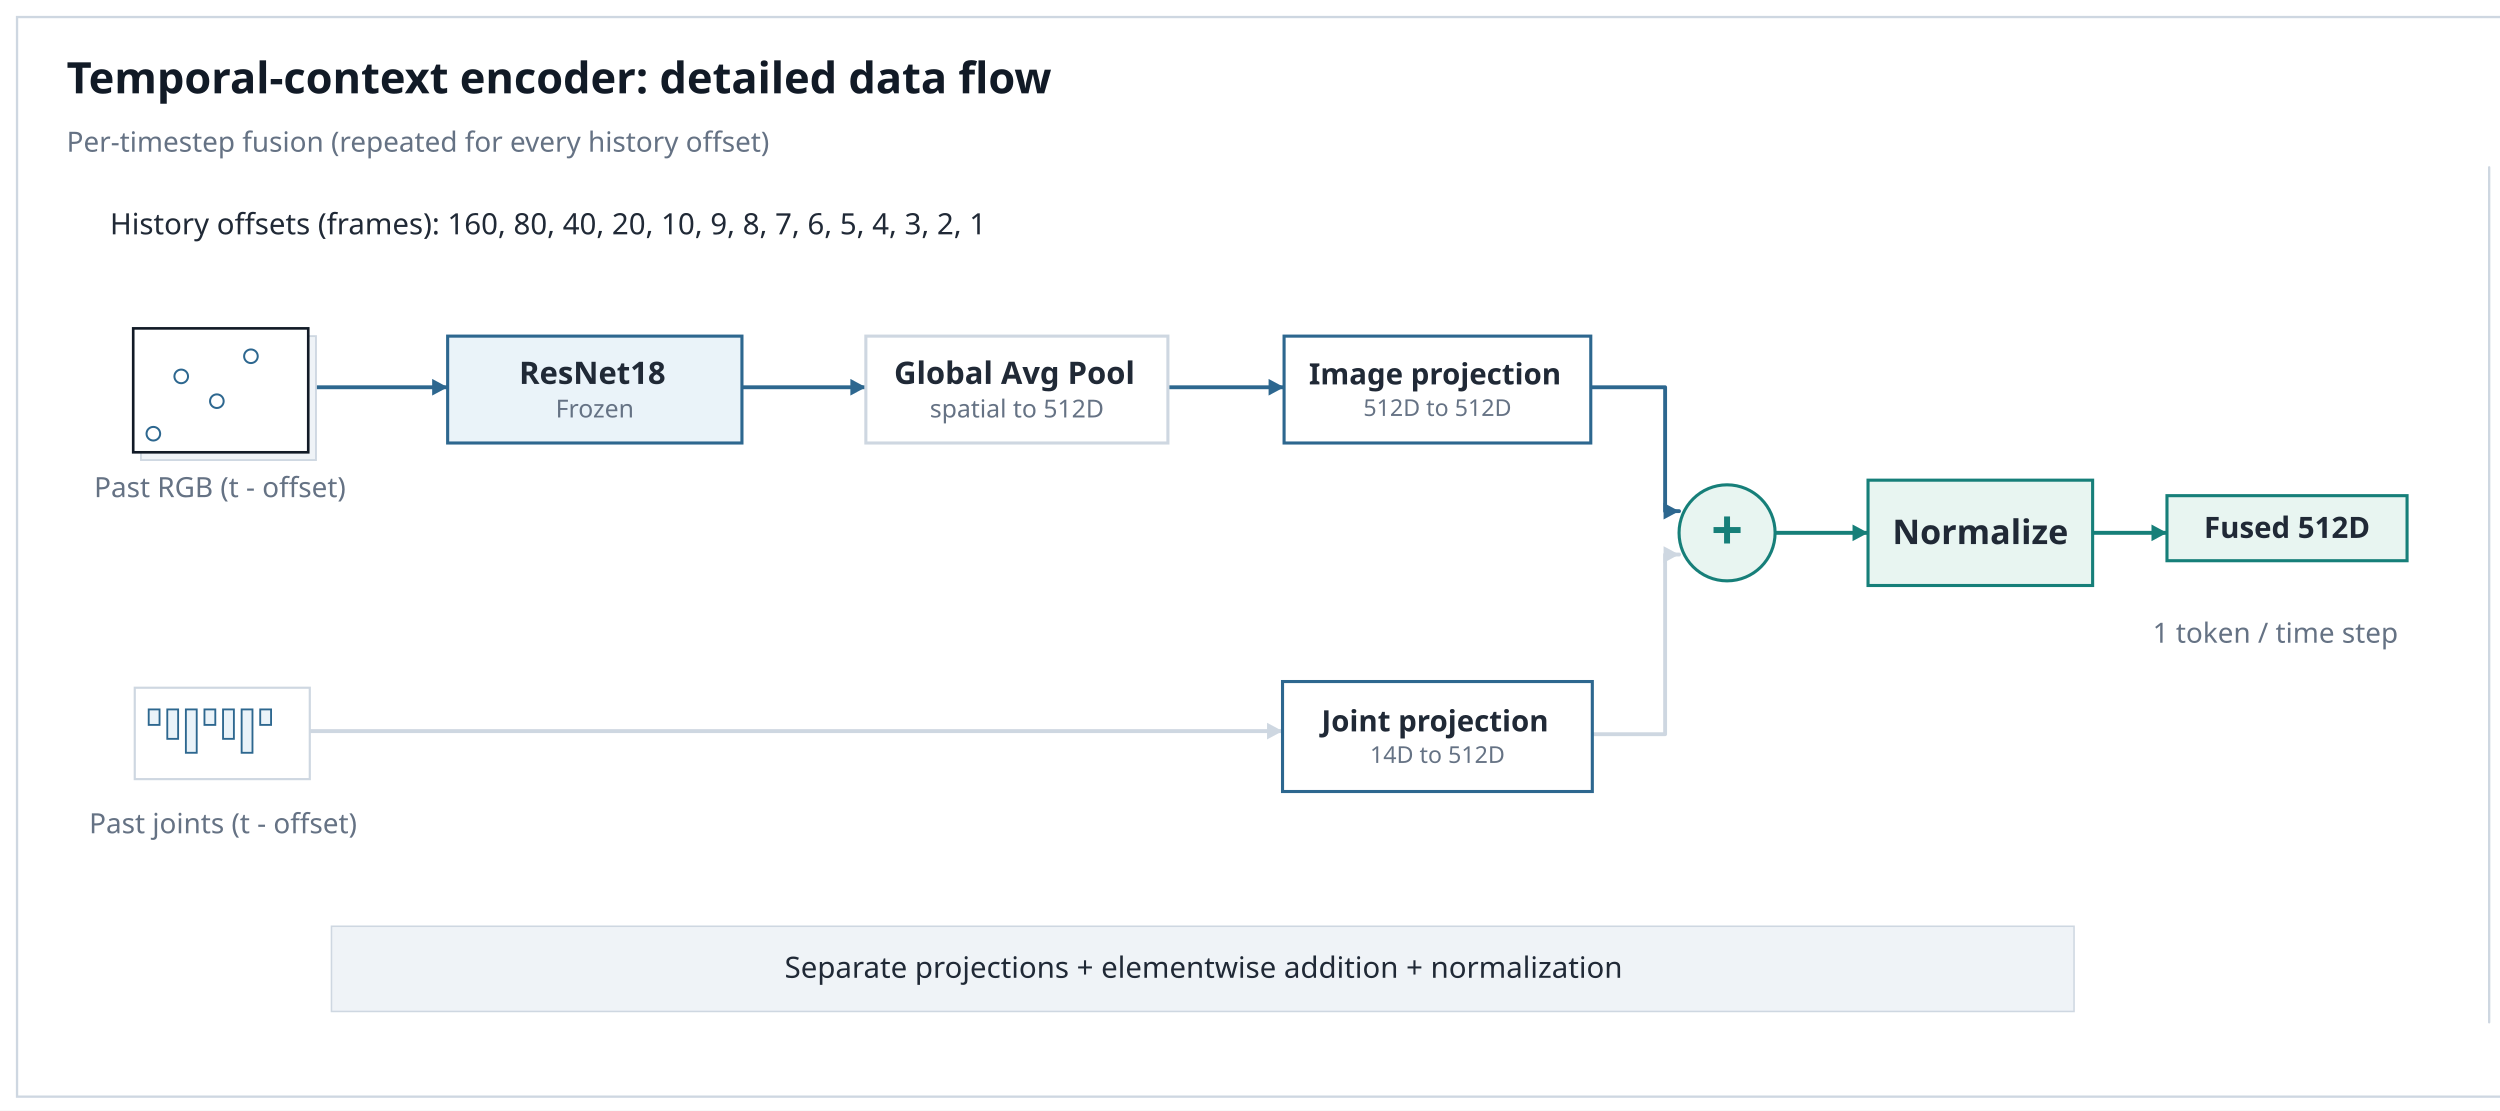
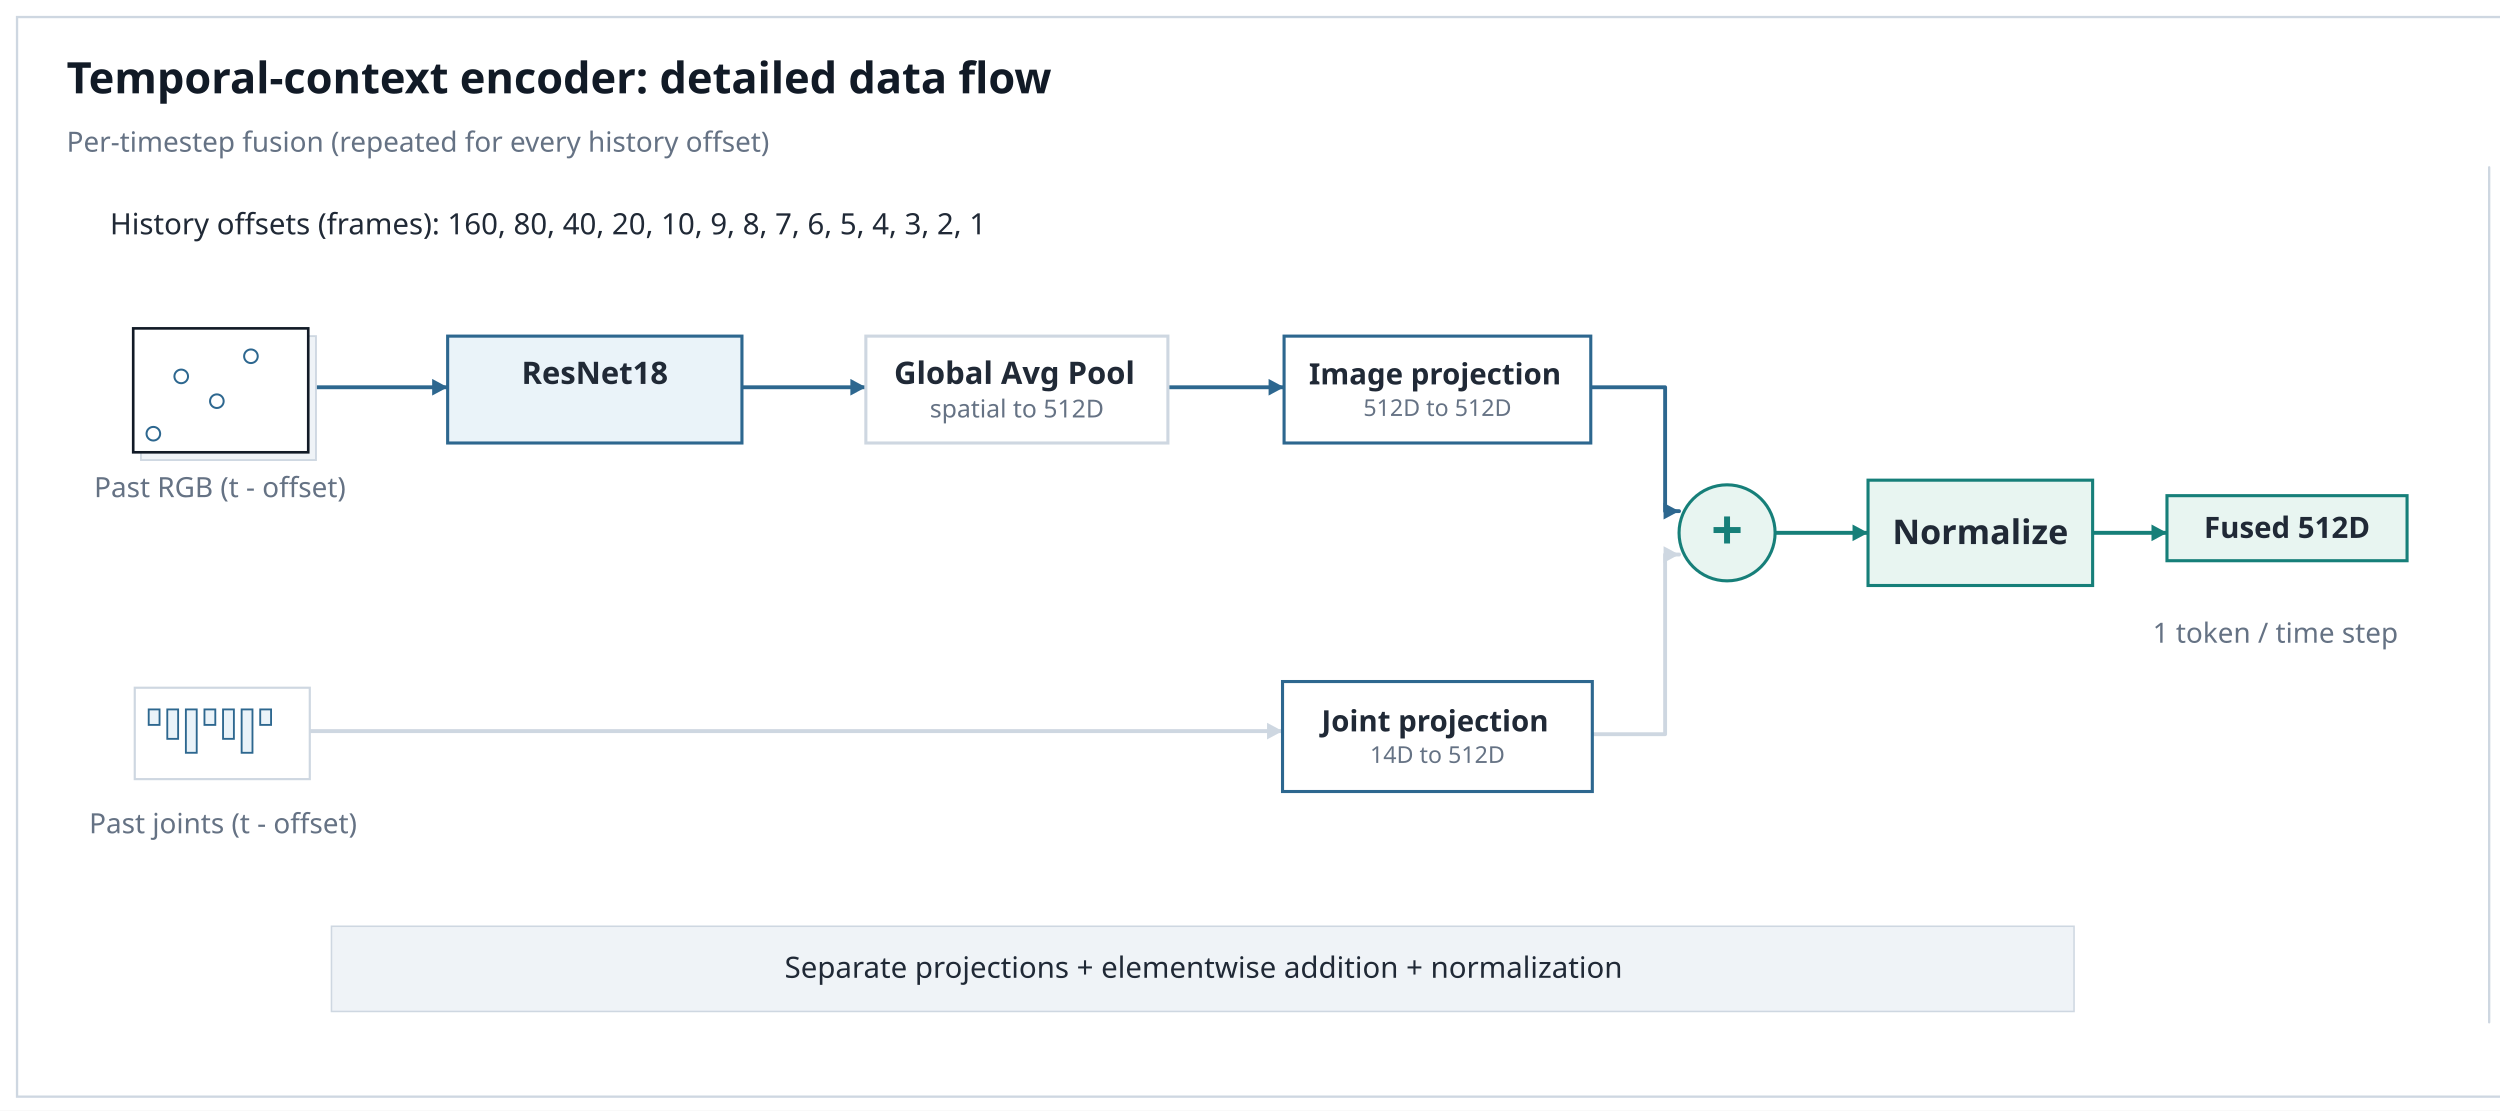
<svg xmlns="http://www.w3.org/2000/svg" width="1614" height="717" viewBox="46 878 1614 717" role="img" aria-labelledby="figureTitle figureDescription">
  <rect x="46" y="878" width="1614" height="717" fill="#FFFFFF" />
  <rect x="57.00" y="889.00" width="3086.00" height="697.00" fill="#FFFFFF" stroke="#CED7E1" stroke-width="1.5" />
  <rect x="260.00" y="1476.00" width="1125.00" height="55.00" fill="#EFF3F7" stroke="#CED7E1" stroke-width="1" />
  <polyline points="1653.00,986.00 1653.00,1538.00" stroke="#CED7E1" stroke-width="1.50" fill="none" stroke-linecap="round" stroke-linejoin="round" />
  <polyline points="145.00,1158.00 163.00,1121.00 186.00,1137.00 208.00,1108.00" stroke="#2D678F" stroke-width="2.00" fill="none" stroke-linecap="round" stroke-linejoin="round" />
  <polyline points="245.00,1128.00 335.00,1128.00" stroke="#2D678F" stroke-width="2.50" fill="none" stroke-linecap="round" stroke-linejoin="round" />
  <polygon points="335.00,1128.00 325.00,1133.38 325.00,1122.63" fill="#2D678F" />
  <polyline points="525.00,1128.00 605.00,1128.00" stroke="#2D678F" stroke-width="2.50" fill="none" stroke-linecap="round" stroke-linejoin="round" />
  <polygon points="605.00,1128.00 595.00,1133.38 595.00,1122.63" fill="#2D678F" />
  <polyline points="800.00,1128.00 875.00,1128.00" stroke="#2D678F" stroke-width="2.50" fill="none" stroke-linecap="round" stroke-linejoin="round" />
  <polygon points="875.00,1128.00 865.00,1133.38 865.00,1122.63" fill="#2D678F" />
  <polyline points="246.00,1350.00 874.00,1350.00" stroke="#CED7E1" stroke-width="2.50" fill="none" stroke-linecap="round" stroke-linejoin="round" />
  <polygon points="874.00,1350.00 864.00,1355.38 864.00,1344.63" fill="#CED7E1" />
  <polyline points="1073.00,1128.00 1121.00,1128.00 1121.00,1208.00 1130.00,1208.00" stroke="#2D678F" stroke-width="2.50" fill="none" stroke-linecap="round" stroke-linejoin="round" />
  <polygon points="1130.00,1208.00 1120.00,1213.38 1120.00,1202.63" fill="#2D678F" />
  <polyline points="1074.00,1352.00 1121.00,1352.00 1121.00,1236.00 1130.00,1236.00" stroke="#CED7E1" stroke-width="2.50" fill="none" stroke-linecap="round" stroke-linejoin="round" />
  <polygon points="1130.00,1236.00 1120.00,1241.38 1120.00,1230.63" fill="#CED7E1" />
  <polyline points="1192.00,1222.00 1252.00,1222.00" stroke="#167F79" stroke-width="2.50" fill="none" stroke-linecap="round" stroke-linejoin="round" />
  <polygon points="1252.00,1222.00 1242.00,1227.38 1242.00,1216.63" fill="#167F79" />
  <polyline points="1397.00,1222.00 1445.00,1222.00" stroke="#167F79" stroke-width="2.50" fill="none" stroke-linecap="round" stroke-linejoin="round" />
  <polygon points="1445.00,1222.00 1435.00,1227.38 1435.00,1216.63" fill="#167F79" />
  <rect x="137.00" y="1095.00" width="113.00" height="80.00" fill="#EFF3F7" stroke="#CED7E1" stroke-width="1.2" />
  <rect x="132.00" y="1090.00" width="113.00" height="80.00" fill="#FFFFFF" stroke="#111A26" stroke-width="1.7" />
  <ellipse cx="145.00" cy="1158.00" rx="4.40" ry="4.40" fill="#FFFFFF" stroke="#2D678F" stroke-width="1.3" />
  <ellipse cx="163.00" cy="1121.00" rx="4.40" ry="4.40" fill="#FFFFFF" stroke="#2D678F" stroke-width="1.3" />
  <ellipse cx="186.00" cy="1137.00" rx="4.40" ry="4.40" fill="#FFFFFF" stroke="#2D678F" stroke-width="1.3" />
  <ellipse cx="208.00" cy="1108.00" rx="4.40" ry="4.40" fill="#FFFFFF" stroke="#2D678F" stroke-width="1.3" />
  <rect x="133.00" y="1322.00" width="113.00" height="59.00" fill="#FFFFFF" stroke="#CED7E1" stroke-width="1.4" />
  <rect x="142.00" y="1336.00" width="7.00" height="10.00" fill="#EAF3F9" stroke="#2D678F" stroke-width="1.2" />
  <rect x="154.00" y="1336.00" width="7.00" height="19.00" fill="#EAF3F9" stroke="#2D678F" stroke-width="1.2" />
  <rect x="166.00" y="1336.00" width="7.00" height="28.00" fill="#EAF3F9" stroke="#2D678F" stroke-width="1.2" />
  <rect x="178.00" y="1336.00" width="7.00" height="10.00" fill="#EAF3F9" stroke="#2D678F" stroke-width="1.2" />
  <rect x="190.00" y="1336.00" width="7.00" height="19.00" fill="#EAF3F9" stroke="#2D678F" stroke-width="1.2" />
  <rect x="202.00" y="1336.00" width="7.00" height="28.00" fill="#EAF3F9" stroke="#2D678F" stroke-width="1.2" />
  <rect x="214.00" y="1336.00" width="7.00" height="10.00" fill="#EAF3F9" stroke="#2D678F" stroke-width="1.2" />
  <rect x="335.00" y="1095.00" width="190.00" height="69.00" fill="#EAF3F9" stroke="#2D678F" stroke-width="2" />
  <text x="430.00" y="1125.86" text-anchor="middle" font-family="'Noto Sans','DejaVu Sans',Arial,sans-serif">
    <tspan x="430.00" dy="0.00" font-size="20.00" font-weight="bold" fill="#202936">ResNet18</tspan>
-     <tspan x="430.00" dy="21.64" font-size="16.00" font-weight="normal" fill="#657284">Frozen</tspan>
  </text>
  <rect x="605.00" y="1095.00" width="195.00" height="69.00" fill="#FFFFFF" stroke="#CED7E1" stroke-width="2" />
  <text x="702.50" y="1125.86" text-anchor="middle" font-family="'Noto Sans','DejaVu Sans',Arial,sans-serif">
    <tspan x="702.50" dy="0.00" font-size="20.00" font-weight="bold" fill="#202936">Global Avg Pool</tspan>
    <tspan x="702.50" dy="21.64" font-size="16.00" font-weight="normal" fill="#657284">spatial to 512D</tspan>
  </text>
  <rect x="875.00" y="1095.00" width="198.00" height="69.00" fill="#FFFFFF" stroke="#2D678F" stroke-width="2" />
  <text x="974.00" y="1126.17" text-anchor="middle" font-family="'Noto Sans','DejaVu Sans',Arial,sans-serif">
    <tspan x="974.00" dy="0.00" font-size="19.00" font-weight="bold" fill="#202936">Image projection</tspan>
    <tspan x="974.00" dy="20.37" font-size="15.00" font-weight="normal" fill="#657284">512D to 512D</tspan>
  </text>
  <rect x="874.00" y="1318.00" width="200.00" height="71.00" fill="#FFFFFF" stroke="#2D678F" stroke-width="2" />
  <text x="974.00" y="1350.17" text-anchor="middle" font-family="'Noto Sans','DejaVu Sans',Arial,sans-serif">
    <tspan x="974.00" dy="0.00" font-size="19.00" font-weight="bold" fill="#202936">Joint projection</tspan>
    <tspan x="974.00" dy="20.37" font-size="15.00" font-weight="normal" fill="#657284">14D to 512D</tspan>
  </text>
  <ellipse cx="1161.00" cy="1222.00" rx="31.00" ry="31.00" fill="#E8F5F1" stroke="#167F79" stroke-width="2" />
  <rect x="1252.00" y="1188.00" width="145.00" height="68.00" fill="#E8F5F1" stroke="#167F79" stroke-width="2" />
  <text x="1324.50" y="1229.26" text-anchor="middle" font-family="'Noto Sans','DejaVu Sans',Arial,sans-serif">
    <tspan x="1324.50" dy="0.00" font-size="22.00" font-weight="bold" fill="#202936">Normalize</tspan>
  </text>
  <rect x="1445.00" y="1198.00" width="155.00" height="42.00" fill="#E8F5F1" stroke="#167F79" stroke-width="2" />
  <text x="1522.50" y="1225.27" text-anchor="middle" font-family="'Noto Sans','DejaVu Sans',Arial,sans-serif">
    <tspan x="1522.50" dy="0.00" font-size="19.00" font-weight="bold" fill="#202936">Fused 512D</tspan>
  </text>
  <text x="89.00" y="938.24" text-anchor="start" font-family="'Noto Sans','DejaVu Sans',Arial,sans-serif">
    <tspan x="89.00" dy="0.00" font-size="28.00" font-weight="bold" fill="#111A26">Temporal-context encoder: detailed data flow</tspan>
  </text>
  <text x="89.00" y="975.94" text-anchor="start" font-family="'Noto Sans','DejaVu Sans',Arial,sans-serif">
    <tspan x="89.00" dy="0.00" font-size="18.00" font-weight="normal" fill="#657284">Per-timestep fusion (repeated for every history offset)</tspan>
  </text>
  <text x="117.00" y="1029.27" text-anchor="start" font-family="'Noto Sans','DejaVu Sans',Arial,sans-serif">
    <tspan x="117.00" dy="0.00" font-size="19.00" font-weight="normal" fill="#202936">History offsets (frames): 160, 80, 40, 20, 10, 9, 8, 7, 6, 5, 4, 3, 2, 1</tspan>
  </text>
  <text x="188.00" y="1198.94" text-anchor="middle" font-family="'Noto Sans','DejaVu Sans',Arial,sans-serif">
    <tspan x="188.00" dy="0.00" font-size="18.00" font-weight="normal" fill="#657284">Past RGB (t - offset)</tspan>
  </text>
  <text x="190.00" y="1415.94" text-anchor="middle" font-family="'Noto Sans','DejaVu Sans',Arial,sans-serif">
    <tspan x="190.00" dy="0.00" font-size="18.00" font-weight="normal" fill="#657284">Past joints (t - offset)</tspan>
  </text>
  <text x="1161.00" y="1232.88" text-anchor="middle" font-family="'Noto Sans','DejaVu Sans',Arial,sans-serif">
    <tspan x="1161.00" dy="0.00" font-size="36.00" font-weight="bold" fill="#167F79">+</tspan>
  </text>
  <text x="1515.00" y="1292.94" text-anchor="middle" font-family="'Noto Sans','DejaVu Sans',Arial,sans-serif">
    <tspan x="1515.00" dy="0.00" font-size="18.00" font-weight="normal" fill="#657284">1 token / time step</tspan>
  </text>
  <text x="823.00" y="1509.27" text-anchor="middle" font-family="'Noto Sans','DejaVu Sans',Arial,sans-serif">
    <tspan x="823.00" dy="0.00" font-size="19.00" font-weight="normal" fill="#202936">Separate projections  +  elementwise addition  +  normalization</tspan>
  </text>
  <text x="1948.00" y="1218.61" text-anchor="middle" font-family="'Noto Sans','DejaVu Sans',Arial,sans-serif">
    <tspan x="1948.00" dy="0.00" font-size="17.00" font-weight="normal" fill="#657284">Offsets (frames): 160, 80, 40, 20, 10, 9, 8, 7, 6, 5, 4, 3, 2, 1</tspan>
  </text>
</svg>
